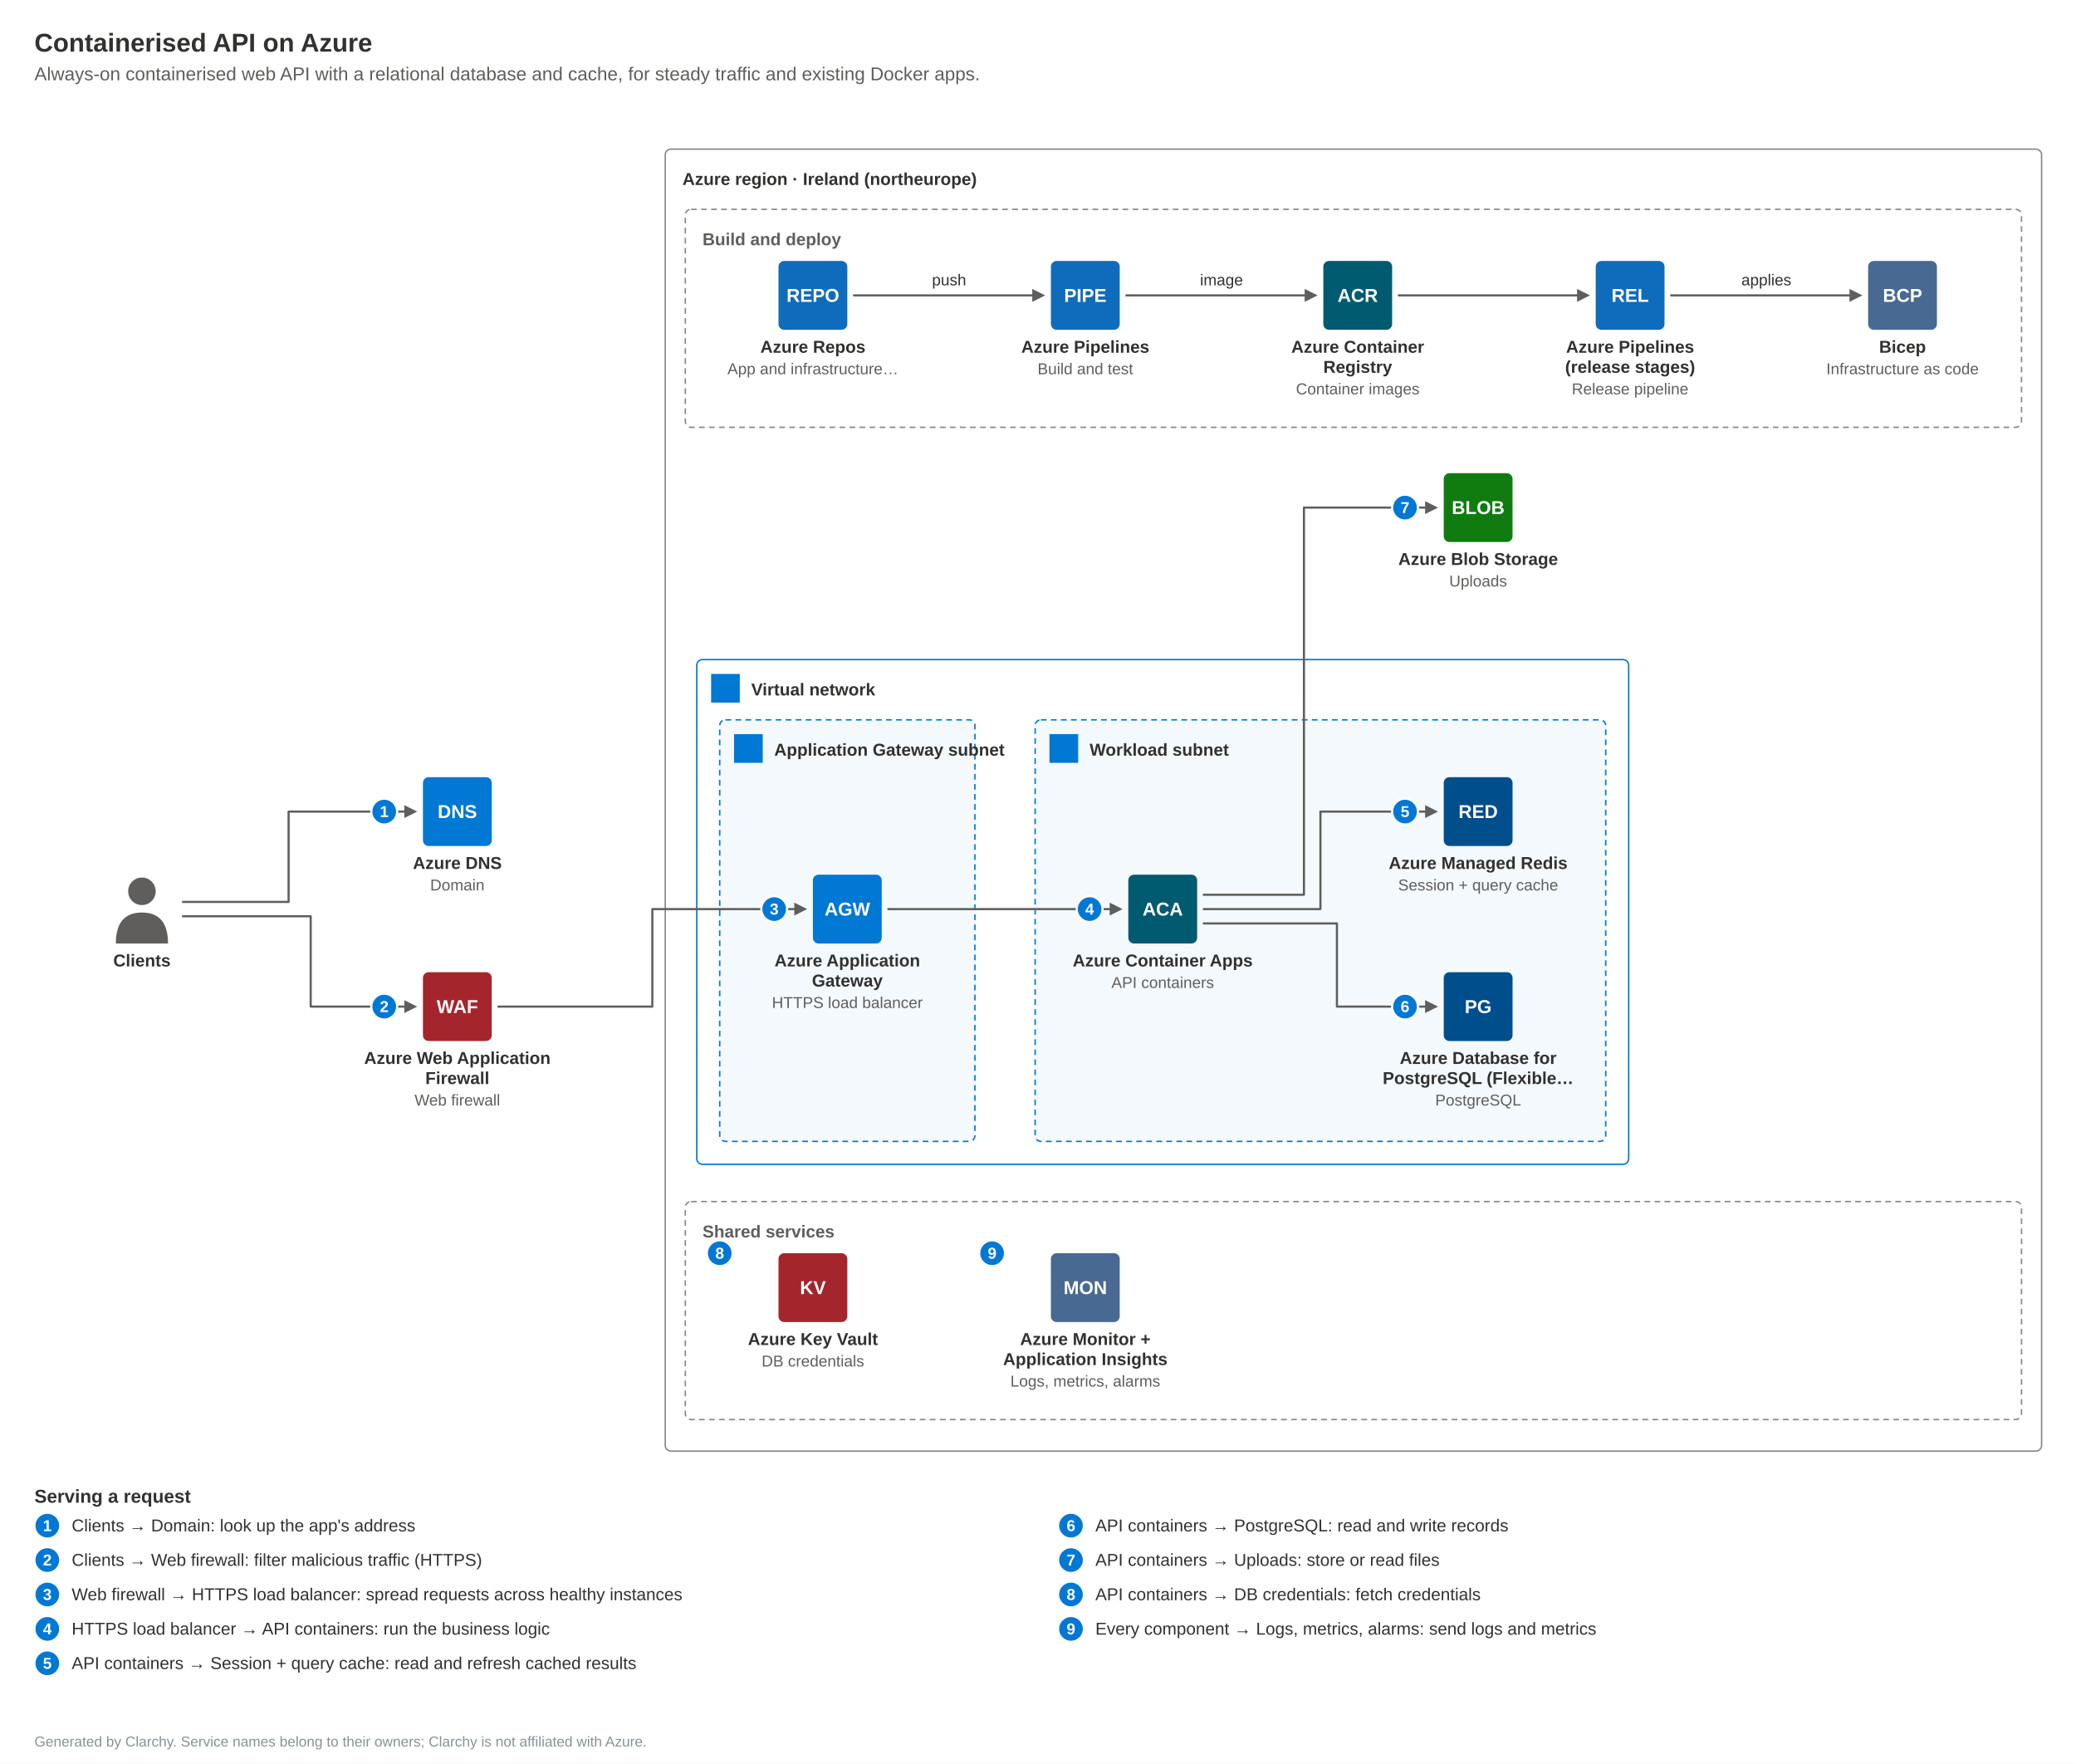
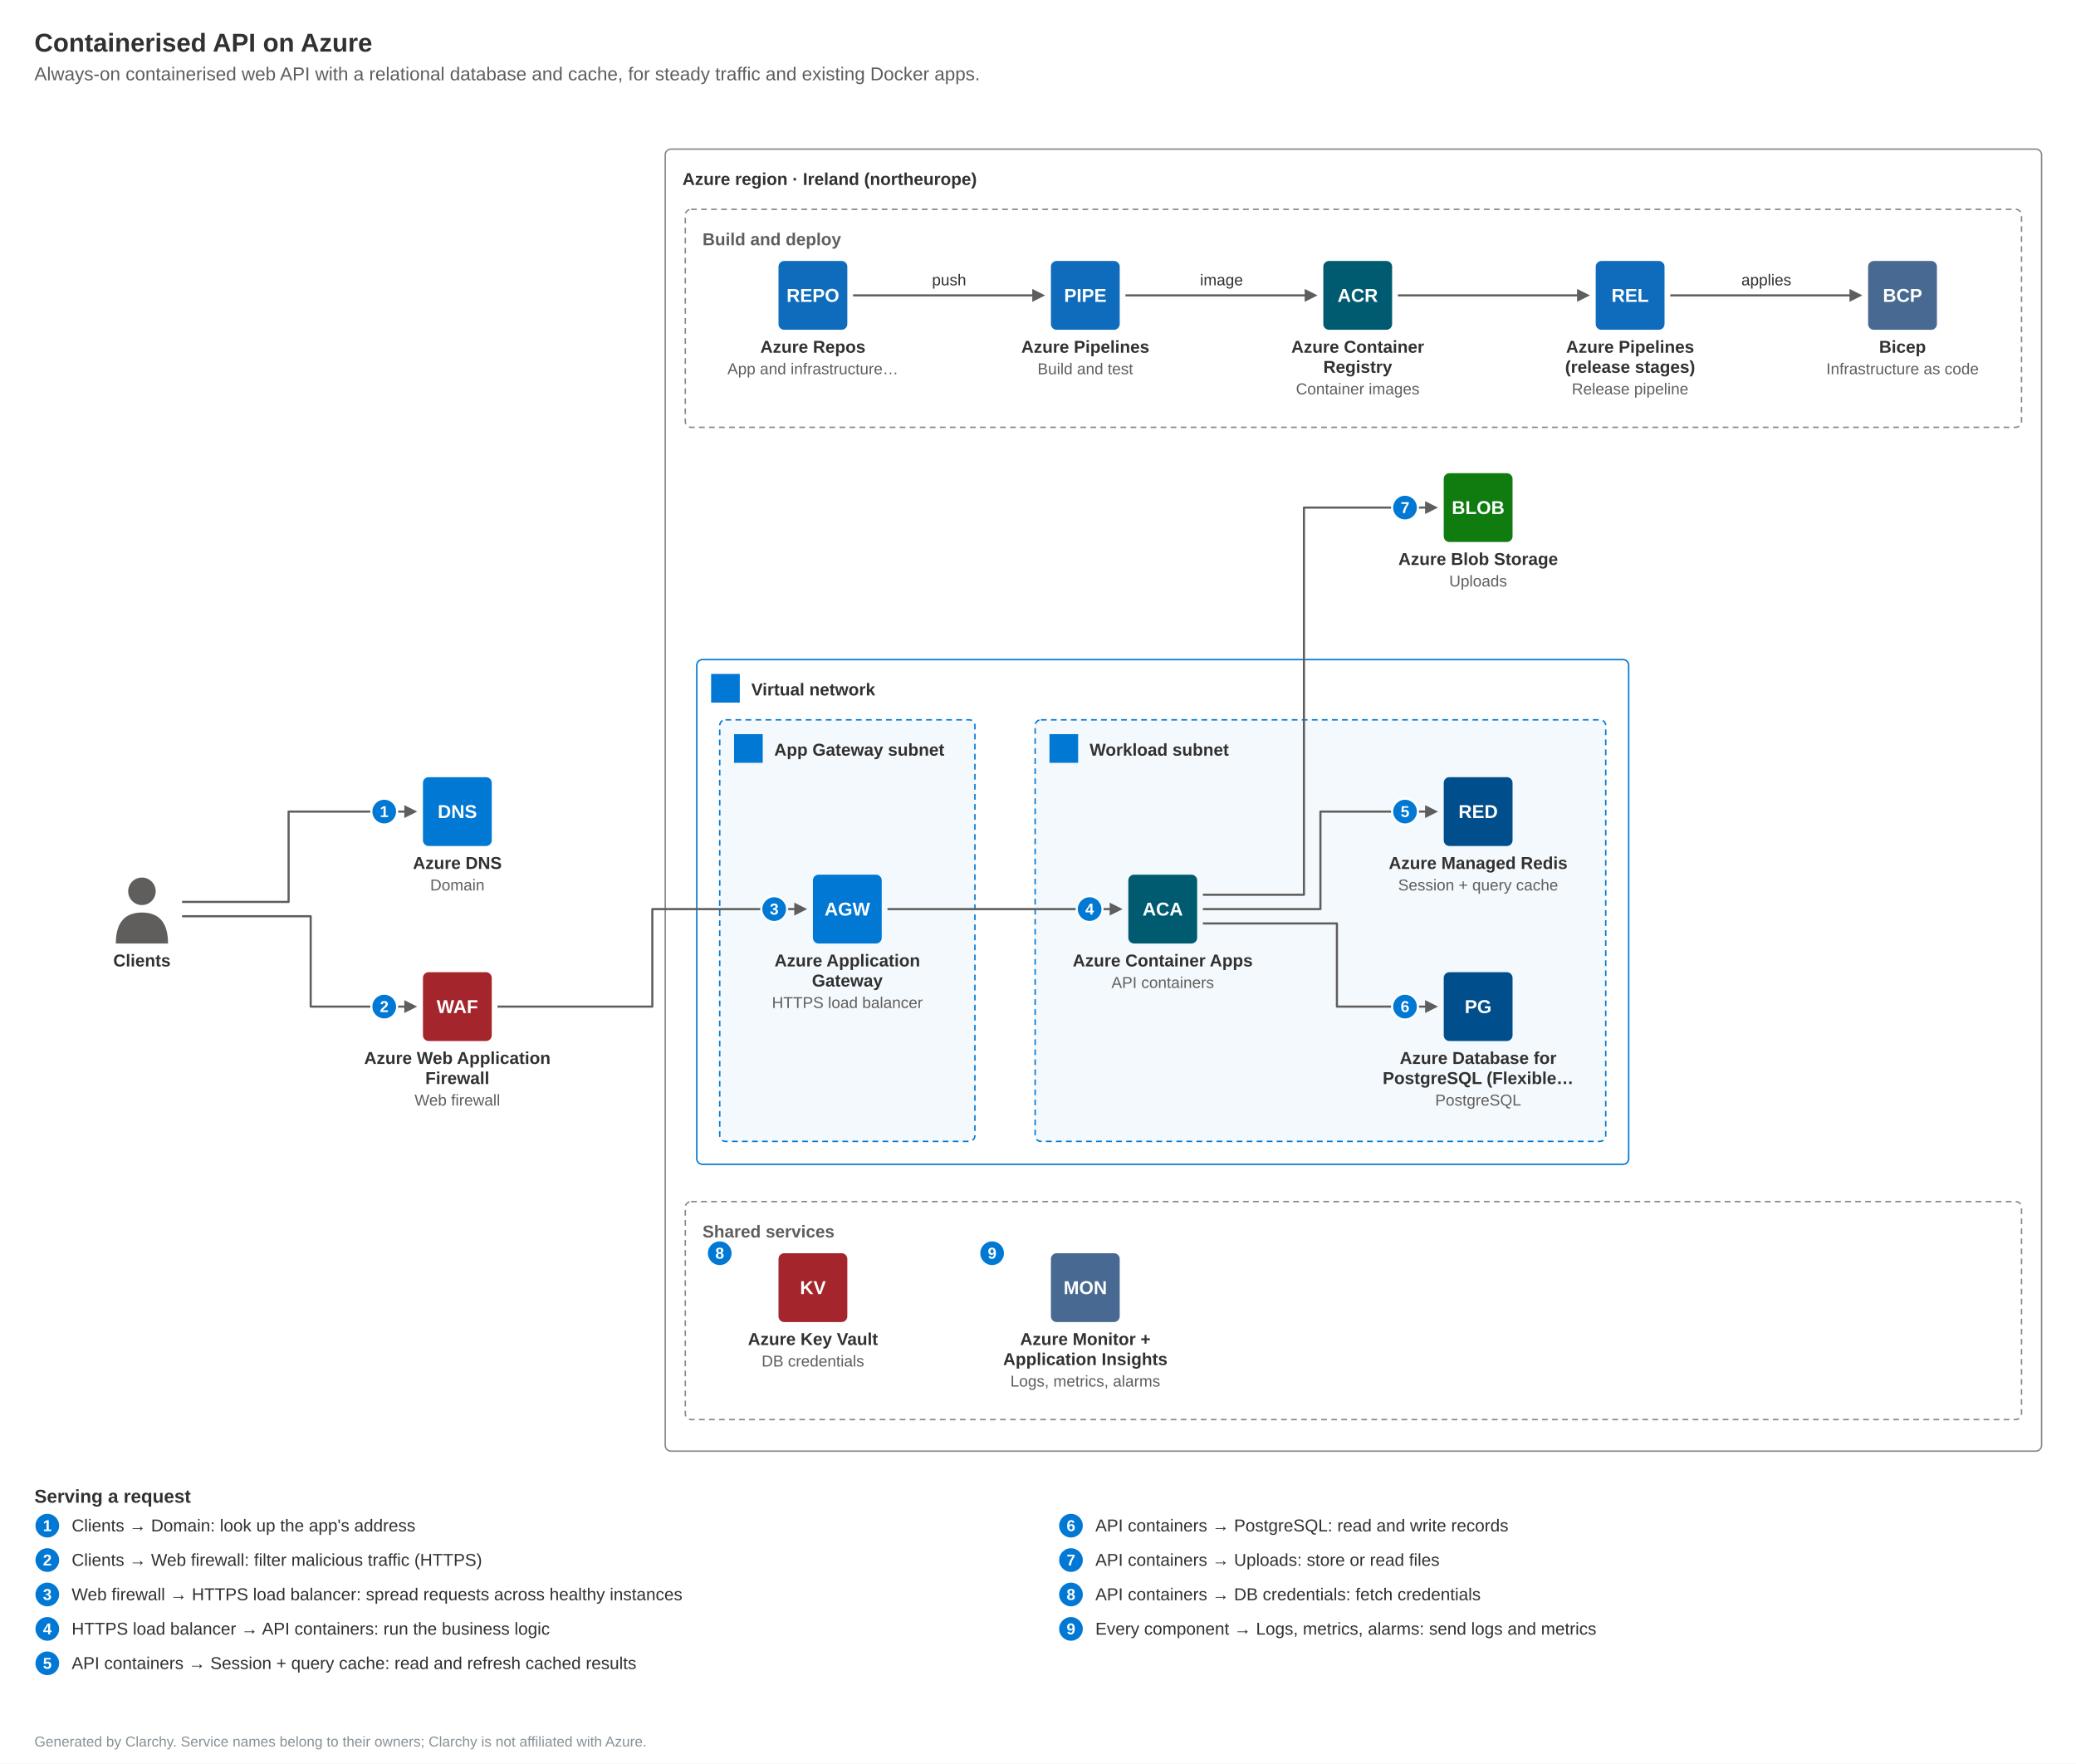
<svg xmlns="http://www.w3.org/2000/svg" class="ca-diagram ca-azure" width="1448" height="1230" viewBox="0 0 1448 1230" role="img" data-body-top="80" data-body-bottom="1202" data-drawing-bottom="1020" aria-label="Containerised API on Azure">
  <style>.ca-azure{font-family:'Segoe UI', 'Helvetica Neue', Arial, sans-serif}
.ca-azure .ca-bg{fill:#ffffff}
.ca-azure .ca-title{font-size:18px;font-weight:700;fill:#323130}
.ca-azure .ca-subtitle{font-size:13px;fill:#605E5C}
.ca-azure .ca-group-label{font-size:12px;font-weight:600;fill:#323130}
.ca-azure .ca-badge{font-size:13px;font-weight:700;fill:#ffffff}
.ca-azure .ca-service{font-size:12px;font-weight:600;fill:#323130}
.ca-azure .ca-label{font-size:11px;fill:#605E5C}
.ca-azure .ca-fidelity{font-size:10px;font-style:italic;fill:#b0084d}
.ca-azure .ca-edge{fill:none;stroke:#605E5C;stroke-width:1.5;stroke-linejoin:round}
.ca-azure .ca-arrow{fill:#605E5C}
.ca-azure .ca-edge-label{font-size:11px;fill:#323130;paint-order:stroke;stroke:#ffffff;stroke-width:4;stroke-linejoin:round}
.ca-azure .ca-step circle{fill:#0078D4;stroke:#ffffff;stroke-width:1.5}
.ca-azure .ca-step text{font-size:11px;font-weight:700;fill:#ffffff}
.ca-azure .ca-steps-title{font-size:13px;font-weight:700;fill:#323130}
.ca-azure .ca-steps-text{font-size:12px;fill:#323130}
.ca-azure .ca-footer{font-size:10px;fill:#879196}
.ca-azure .ca-node-box{fill:transparent;stroke:transparent;stroke-width:1.5}
.ca-azure .ca-group-region{fill:none;stroke:#8A8886}
.ca-azure .ca-group-region-label{fill:#323130;font-weight:600}
.ca-azure .ca-group-vpc{fill:none;stroke:#0078D4}
.ca-azure .ca-group-vpc-label{fill:#323130;font-weight:600}
.ca-azure .ca-group-public{fill:#F3F9FD;stroke:#0078D4;stroke-dasharray:4 3}
.ca-azure .ca-group-public-label{fill:#323130;font-weight:600}
.ca-azure .ca-group-private{fill:#F3F9FD;stroke:#0078D4;stroke-dasharray:4 3}
.ca-azure .ca-group-private-label{fill:#323130;font-weight:600}
.ca-azure .ca-group-generic{fill:none;stroke:#8A8886;stroke-dasharray:4 3}
.ca-azure .ca-group-generic-label{fill:#605E5C;font-weight:600}</style>
  <rect class="ca-bg" width="1448" height="1230" />
  <text class="ca-title" x="24" y="36">Containerised API on Azure</text>
  <text class="ca-subtitle" x="24" y="56">Always-on containerised web API with a relational database and cache, for steady traffic and existing Docker apps.</text>
  <rect class="ca-group ca-group-region" x="464" y="104" width="960" height="908" rx="4" />
  <text class="ca-group-label ca-group-region-label" x="476" y="129">Azure region · Ireland (northeurope)</text>
  <rect class="ca-group ca-group-generic" x="478" y="146" width="932" height="152" rx="4" />
  <text class="ca-group-label ca-group-generic-label" x="490" y="171">Build and deploy</text>
  <rect class="ca-group ca-group-vpc" x="486" y="460" width="650" height="352" rx="4" />
  <rect x="496" y="470" width="20" height="20" fill="#0078D4" />
  <text class="ca-group-label ca-group-vpc-label" x="524" y="485">Virtual network</text>
  <rect class="ca-group ca-group-public" x="502" y="502" width="178" height="294" rx="4" />
  <rect x="512" y="512" width="20" height="20" fill="#0078D4" />
-   <text class="ca-group-label ca-group-public-label" x="540" y="527">Application Gateway subnet</text>
+   <text class="ca-group-label ca-group-public-label" x="540" y="527">App Gateway subnet</text>
  <rect class="ca-group ca-group-private" x="722" y="502" width="398" height="294" rx="4" />
  <rect x="732" y="512" width="20" height="20" fill="#0078D4" />
  <text class="ca-group-label ca-group-private-label" x="760" y="527">Workload subnet</text>
  <rect class="ca-group ca-group-generic" x="478" y="838" width="932" height="152" rx="4" />
  <text class="ca-group-label ca-group-generic-label" x="490" y="863">Shared services</text>
  <path class="ca-edge" data-from="users" data-to="dns" d="M127,629 L201.3,629 L201.3,566 L285,566" />
  <polygon class="ca-arrow" data-from="users" data-to="dns" points="291,566 282,561.5 282,570.5" />
  <path class="ca-edge" data-from="users" data-to="firewall" d="M127,639 L216.7,639 L216.7,702 L285,702" />
  <polygon class="ca-arrow" data-from="users" data-to="firewall" points="291,702 282,697.5 282,706.5" />
  <path class="ca-edge" data-from="firewall" data-to="lb" d="M347,702 L455,702 L455,634 L557,634" />
  <polygon class="ca-arrow" data-from="firewall" data-to="lb" points="563,634 554,629.5 554,638.5" />
  <path class="ca-edge" data-from="lb" data-to="app" d="M619,634 L777,634" />
  <polygon class="ca-arrow" data-from="lb" data-to="app" points="783,634 774,629.5 774,638.5" />
  <path class="ca-edge" data-from="app" data-to="cache" d="M839,634 L921,634 L921,566 L997,566" />
  <polygon class="ca-arrow" data-from="app" data-to="cache" points="1003,566 994,561.5 994,570.5" />
  <path class="ca-edge" data-from="app" data-to="db" d="M839,644 L932.5,644 L932.5,702 L997,702" />
  <polygon class="ca-arrow" data-from="app" data-to="db" points="1003,702 994,697.5 994,706.5" />
  <path class="ca-edge" data-from="app" data-to="files" d="M839,624 L909.5,624 L909.5,354 L997,354" />
  <polygon class="ca-arrow" data-from="app" data-to="files" points="1003,354 994,349.5 994,358.5" />
  <path class="ca-edge" data-from="repo" data-to="build" d="M595,206 L723,206" />
  <polygon class="ca-arrow" data-from="repo" data-to="build" points="729,206 720,201.5 720,210.5" />
  <text class="ca-edge-label" data-from="repo" data-to="build" x="662" y="199" text-anchor="middle">push</text>
  <path class="ca-edge" data-from="build" data-to="registry" d="M785,206 L913,206" />
  <polygon class="ca-arrow" data-from="build" data-to="registry" points="919,206 910,201.5 910,210.5" />
  <text class="ca-edge-label" data-from="build" data-to="registry" x="852" y="199" text-anchor="middle">image</text>
  <path class="ca-edge" data-from="registry" data-to="deploy" d="M975,206 L1103,206" />
  <polygon class="ca-arrow" data-from="registry" data-to="deploy" points="1109,206 1100,201.5 1100,210.5" />
  <path class="ca-edge" data-from="deploy" data-to="infra-code" d="M1165,206 L1293,206" />
  <polygon class="ca-arrow" data-from="deploy" data-to="infra-code" points="1299,206 1290,201.5 1290,210.5" />
  <text class="ca-edge-label" data-from="deploy" data-to="infra-code" x="1232" y="199" text-anchor="middle">applies</text>
  <g class="node" data-id="users" data-capability="client" data-stage="users">
    <rect class="ca-node-box" x="24" y="604" width="150" height="110" rx="4" />
    <g fill="#605E5C">
      <circle cx="99" cy="621.6" r="9.6" />
      <path d="M80.8,658 Q80.8,636.4 99,636.4 Q117.2,636.4 117.2,658 Z" />
    </g>
    <text class="ca-service" x="99" y="674" text-anchor="middle">Clients</text>
  </g>
  <g class="node" data-id="dns" data-capability="dns" data-stage="serve">
    <rect class="ca-node-box" x="244" y="536" width="150" height="110" rx="4" />
    <rect x="295" y="542" width="48" height="48" rx="4" fill="#0078D4" />
    <text class="ca-badge" x="319" y="570.5" text-anchor="middle">DNS</text>
    <text class="ca-service" x="319" y="606" text-anchor="middle">Azure DNS</text>
    <text class="ca-label" x="319" y="621" text-anchor="middle">Domain</text>
  </g>
  <g class="node" data-id="firewall" data-capability="waf" data-stage="serve">
    <rect class="ca-node-box" x="244" y="672" width="150" height="110" rx="4" />
    <rect x="295" y="678" width="48" height="48" rx="4" fill="#A4262C" />
    <text class="ca-badge" x="319" y="706.5" text-anchor="middle">WAF</text>
    <text class="ca-service" x="319" y="742" text-anchor="middle">Azure Web Application</text>
    <text class="ca-service" x="319" y="756" text-anchor="middle">Firewall</text>
    <text class="ca-label" x="319" y="771" text-anchor="middle">Web firewall</text>
  </g>
  <g class="node" data-id="lb" data-capability="load-balancer" data-stage="serve">
    <rect class="ca-node-box" x="516" y="604" width="150" height="110" rx="4" />
    <rect x="567" y="610" width="48" height="48" rx="4" fill="#0078D4" />
    <text class="ca-badge" x="591" y="638.5" text-anchor="middle">AGW</text>
    <text class="ca-service" x="591" y="674" text-anchor="middle">Azure Application</text>
    <text class="ca-service" x="591" y="688" text-anchor="middle">Gateway</text>
    <text class="ca-label" x="591" y="703" text-anchor="middle">HTTPS load balancer</text>
  </g>
  <g class="node" data-id="app" data-capability="container-service" data-stage="run">
    <rect class="ca-node-box" x="736" y="604" width="150" height="110" rx="4" />
    <rect x="787" y="610" width="48" height="48" rx="4" fill="#005B70" />
    <text class="ca-badge" x="811" y="638.5" text-anchor="middle">ACA</text>
    <text class="ca-service" x="811" y="674" text-anchor="middle">Azure Container Apps</text>
    <text class="ca-label" x="811" y="689" text-anchor="middle">API containers</text>
  </g>
  <g class="node" data-id="cache" data-capability="cache" data-stage="store">
    <rect class="ca-node-box" x="956" y="536" width="150" height="110" rx="4" />
    <rect x="1007" y="542" width="48" height="48" rx="4" fill="#004E8C" />
    <text class="ca-badge" x="1031" y="570.5" text-anchor="middle">RED</text>
    <text class="ca-service" x="1031" y="606" text-anchor="middle">Azure Managed Redis</text>
    <text class="ca-label" x="1031" y="621" text-anchor="middle">Session + query cache</text>
  </g>
  <g class="node" data-id="db" data-capability="relational-db" data-stage="store">
    <rect class="ca-node-box" x="956" y="672" width="150" height="110" rx="4" />
    <rect x="1007" y="678" width="48" height="48" rx="4" fill="#004E8C" />
    <text class="ca-badge" x="1031" y="706.5" text-anchor="middle">PG</text>
    <text class="ca-service" x="1031" y="742" text-anchor="middle">Azure Database for</text>
    <text class="ca-service" x="1031" y="756" text-anchor="middle">PostgreSQL (Flexible…</text>
    <text class="ca-label" x="1031" y="771" text-anchor="middle">PostgreSQL</text>
  </g>
  <g class="node" data-id="files" data-capability="object-storage" data-stage="store">
    <rect class="ca-node-box" x="956" y="324" width="150" height="110" rx="4" />
    <rect x="1007" y="330" width="48" height="48" rx="4" fill="#107C10" />
    <text class="ca-badge" x="1031" y="358.5" text-anchor="middle">BLOB</text>
    <text class="ca-service" x="1031" y="394" text-anchor="middle">Azure Blob Storage</text>
    <text class="ca-label" x="1031" y="409" text-anchor="middle">Uploads</text>
  </g>
  <g class="node" data-id="secrets" data-capability="secrets" data-stage="operate">
    <rect class="ca-node-box" x="492" y="868" width="150" height="110" rx="4" />
    <rect x="543" y="874" width="48" height="48" rx="4" fill="#A4262C" />
    <text class="ca-badge" x="567" y="902.5" text-anchor="middle">KV</text>
    <text class="ca-service" x="567" y="938" text-anchor="middle">Azure Key Vault</text>
    <text class="ca-label" x="567" y="953" text-anchor="middle">DB credentials</text>
  </g>
  <g class="node" data-id="logs" data-capability="monitoring" data-stage="operate">
    <rect class="ca-node-box" x="682" y="868" width="150" height="110" rx="4" />
    <rect x="733" y="874" width="48" height="48" rx="4" fill="#486991" />
    <text class="ca-badge" x="757" y="902.5" text-anchor="middle">MON</text>
    <text class="ca-service" x="757" y="938" text-anchor="middle">Azure Monitor +</text>
    <text class="ca-service" x="757" y="952" text-anchor="middle">Application Insights</text>
    <text class="ca-label" x="757" y="967" text-anchor="middle">Logs, metrics, alarms</text>
  </g>
  <g class="node" data-id="repo" data-capability="source-control" data-stage="code">
    <rect class="ca-node-box" x="492" y="176" width="150" height="110" rx="4" />
    <rect x="543" y="182" width="48" height="48" rx="4" fill="#0F6CBD" />
    <text class="ca-badge" x="567" y="210.5" text-anchor="middle">REPO</text>
    <text class="ca-service" x="567" y="246" text-anchor="middle">Azure Repos</text>
    <text class="ca-label" x="567" y="261" text-anchor="middle">App and infrastructure…</text>
  </g>
  <g class="node" data-id="build" data-capability="ci-build" data-stage="build">
    <rect class="ca-node-box" x="682" y="176" width="150" height="110" rx="4" />
    <rect x="733" y="182" width="48" height="48" rx="4" fill="#0F6CBD" />
    <text class="ca-badge" x="757" y="210.5" text-anchor="middle">PIPE</text>
    <text class="ca-service" x="757" y="246" text-anchor="middle">Azure Pipelines</text>
    <text class="ca-label" x="757" y="261" text-anchor="middle">Build and test</text>
  </g>
  <g class="node" data-id="registry" data-capability="container-registry" data-stage="ship">
    <rect class="ca-node-box" x="872" y="176" width="150" height="110" rx="4" />
    <rect x="923" y="182" width="48" height="48" rx="4" fill="#005B70" />
    <text class="ca-badge" x="947" y="210.5" text-anchor="middle">ACR</text>
    <text class="ca-service" x="947" y="246" text-anchor="middle">Azure Container</text>
    <text class="ca-service" x="947" y="260" text-anchor="middle">Registry</text>
    <text class="ca-label" x="947" y="275" text-anchor="middle">Container images</text>
  </g>
  <g class="node" data-id="deploy" data-capability="cd-deploy" data-stage="ship">
    <rect class="ca-node-box" x="1062" y="176" width="150" height="110" rx="4" />
    <rect x="1113" y="182" width="48" height="48" rx="4" fill="#0F6CBD" />
    <text class="ca-badge" x="1137" y="210.5" text-anchor="middle">REL</text>
    <text class="ca-service" x="1137" y="246" text-anchor="middle">Azure Pipelines</text>
    <text class="ca-service" x="1137" y="260" text-anchor="middle">(release stages)</text>
    <text class="ca-label" x="1137" y="275" text-anchor="middle">Release pipeline</text>
  </g>
  <g class="node" data-id="infra-code" data-capability="iac" data-stage="code">
    <rect class="ca-node-box" x="1252" y="176" width="150" height="110" rx="4" />
    <rect x="1303" y="182" width="48" height="48" rx="4" fill="#486991" />
    <text class="ca-badge" x="1327" y="210.5" text-anchor="middle">BCP</text>
    <text class="ca-service" x="1327" y="246" text-anchor="middle">Bicep</text>
    <text class="ca-label" x="1327" y="261" text-anchor="middle">Infrastructure as code</text>
  </g>
  <g class="ca-step" data-step="1">
    <circle cx="268" cy="566" r="9" />
    <text x="268" y="569.8" text-anchor="middle">1</text>
  </g>
  <g class="ca-step" data-step="2">
    <circle cx="268" cy="702" r="9" />
    <text x="268" y="705.8" text-anchor="middle">2</text>
  </g>
  <g class="ca-step" data-step="3">
    <circle cx="540" cy="634" r="9" />
    <text x="540" y="637.8" text-anchor="middle">3</text>
  </g>
  <g class="ca-step" data-step="4">
    <circle cx="760" cy="634" r="9" />
    <text x="760" y="637.8" text-anchor="middle">4</text>
  </g>
  <g class="ca-step" data-step="5">
    <circle cx="980" cy="566" r="9" />
    <text x="980" y="569.8" text-anchor="middle">5</text>
  </g>
  <g class="ca-step" data-step="6">
    <circle cx="980" cy="702" r="9" />
    <text x="980" y="705.8" text-anchor="middle">6</text>
  </g>
  <g class="ca-step" data-step="7">
    <circle cx="980" cy="354" r="9" />
    <text x="980" y="357.8" text-anchor="middle">7</text>
  </g>
  <g class="ca-step" data-step="8">
    <circle cx="502" cy="874" r="9" />
    <text x="502" y="877.8" text-anchor="middle">8</text>
  </g>
  <g class="ca-step" data-step="9">
    <circle cx="692" cy="874" r="9" />
    <text x="692" y="877.8" text-anchor="middle">9</text>
  </g>
  <text class="ca-steps-title" x="24" y="1048">Serving a request</text>
  <g class="ca-step" data-step="1">
    <circle cx="33" cy="1064" r="9" />
    <text x="33" y="1067.8" text-anchor="middle">1</text>
  </g>
  <text class="ca-steps-text" x="50" y="1068">Clients → Domain: look up the app's address</text>
  <g class="ca-step" data-step="2">
    <circle cx="33" cy="1088" r="9" />
    <text x="33" y="1091.8" text-anchor="middle">2</text>
  </g>
  <text class="ca-steps-text" x="50" y="1092">Clients → Web firewall: filter malicious traffic (HTTPS)</text>
  <g class="ca-step" data-step="3">
    <circle cx="33" cy="1112" r="9" />
    <text x="33" y="1115.8" text-anchor="middle">3</text>
  </g>
  <text class="ca-steps-text" x="50" y="1116">Web firewall → HTTPS load balancer: spread requests across healthy instances</text>
  <g class="ca-step" data-step="4">
    <circle cx="33" cy="1136" r="9" />
    <text x="33" y="1139.8" text-anchor="middle">4</text>
  </g>
  <text class="ca-steps-text" x="50" y="1140">HTTPS load balancer → API containers: run the business logic</text>
  <g class="ca-step" data-step="5">
    <circle cx="33" cy="1160" r="9" />
    <text x="33" y="1163.8" text-anchor="middle">5</text>
  </g>
  <text class="ca-steps-text" x="50" y="1164">API containers → Session + query cache: read and refresh cached results</text>
  <g class="ca-step" data-step="6">
    <circle cx="747" cy="1064" r="9" />
    <text x="747" y="1067.8" text-anchor="middle">6</text>
  </g>
  <text class="ca-steps-text" x="764" y="1068">API containers → PostgreSQL: read and write records</text>
  <g class="ca-step" data-step="7">
    <circle cx="747" cy="1088" r="9" />
    <text x="747" y="1091.8" text-anchor="middle">7</text>
  </g>
  <text class="ca-steps-text" x="764" y="1092">API containers → Uploads: store or read files</text>
  <g class="ca-step" data-step="8">
    <circle cx="747" cy="1112" r="9" />
    <text x="747" y="1115.8" text-anchor="middle">8</text>
  </g>
  <text class="ca-steps-text" x="764" y="1116">API containers → DB credentials: fetch credentials</text>
  <g class="ca-step" data-step="9">
    <circle cx="747" cy="1136" r="9" />
    <text x="747" y="1139.8" text-anchor="middle">9</text>
  </g>
  <text class="ca-steps-text" x="764" y="1140">Every component → Logs, metrics, alarms: send logs and metrics</text>
  <text class="ca-footer" x="24" y="1218">Generated by Clarchy. Service names belong to their owners; Clarchy is not affiliated with Azure.</text>
</svg>
